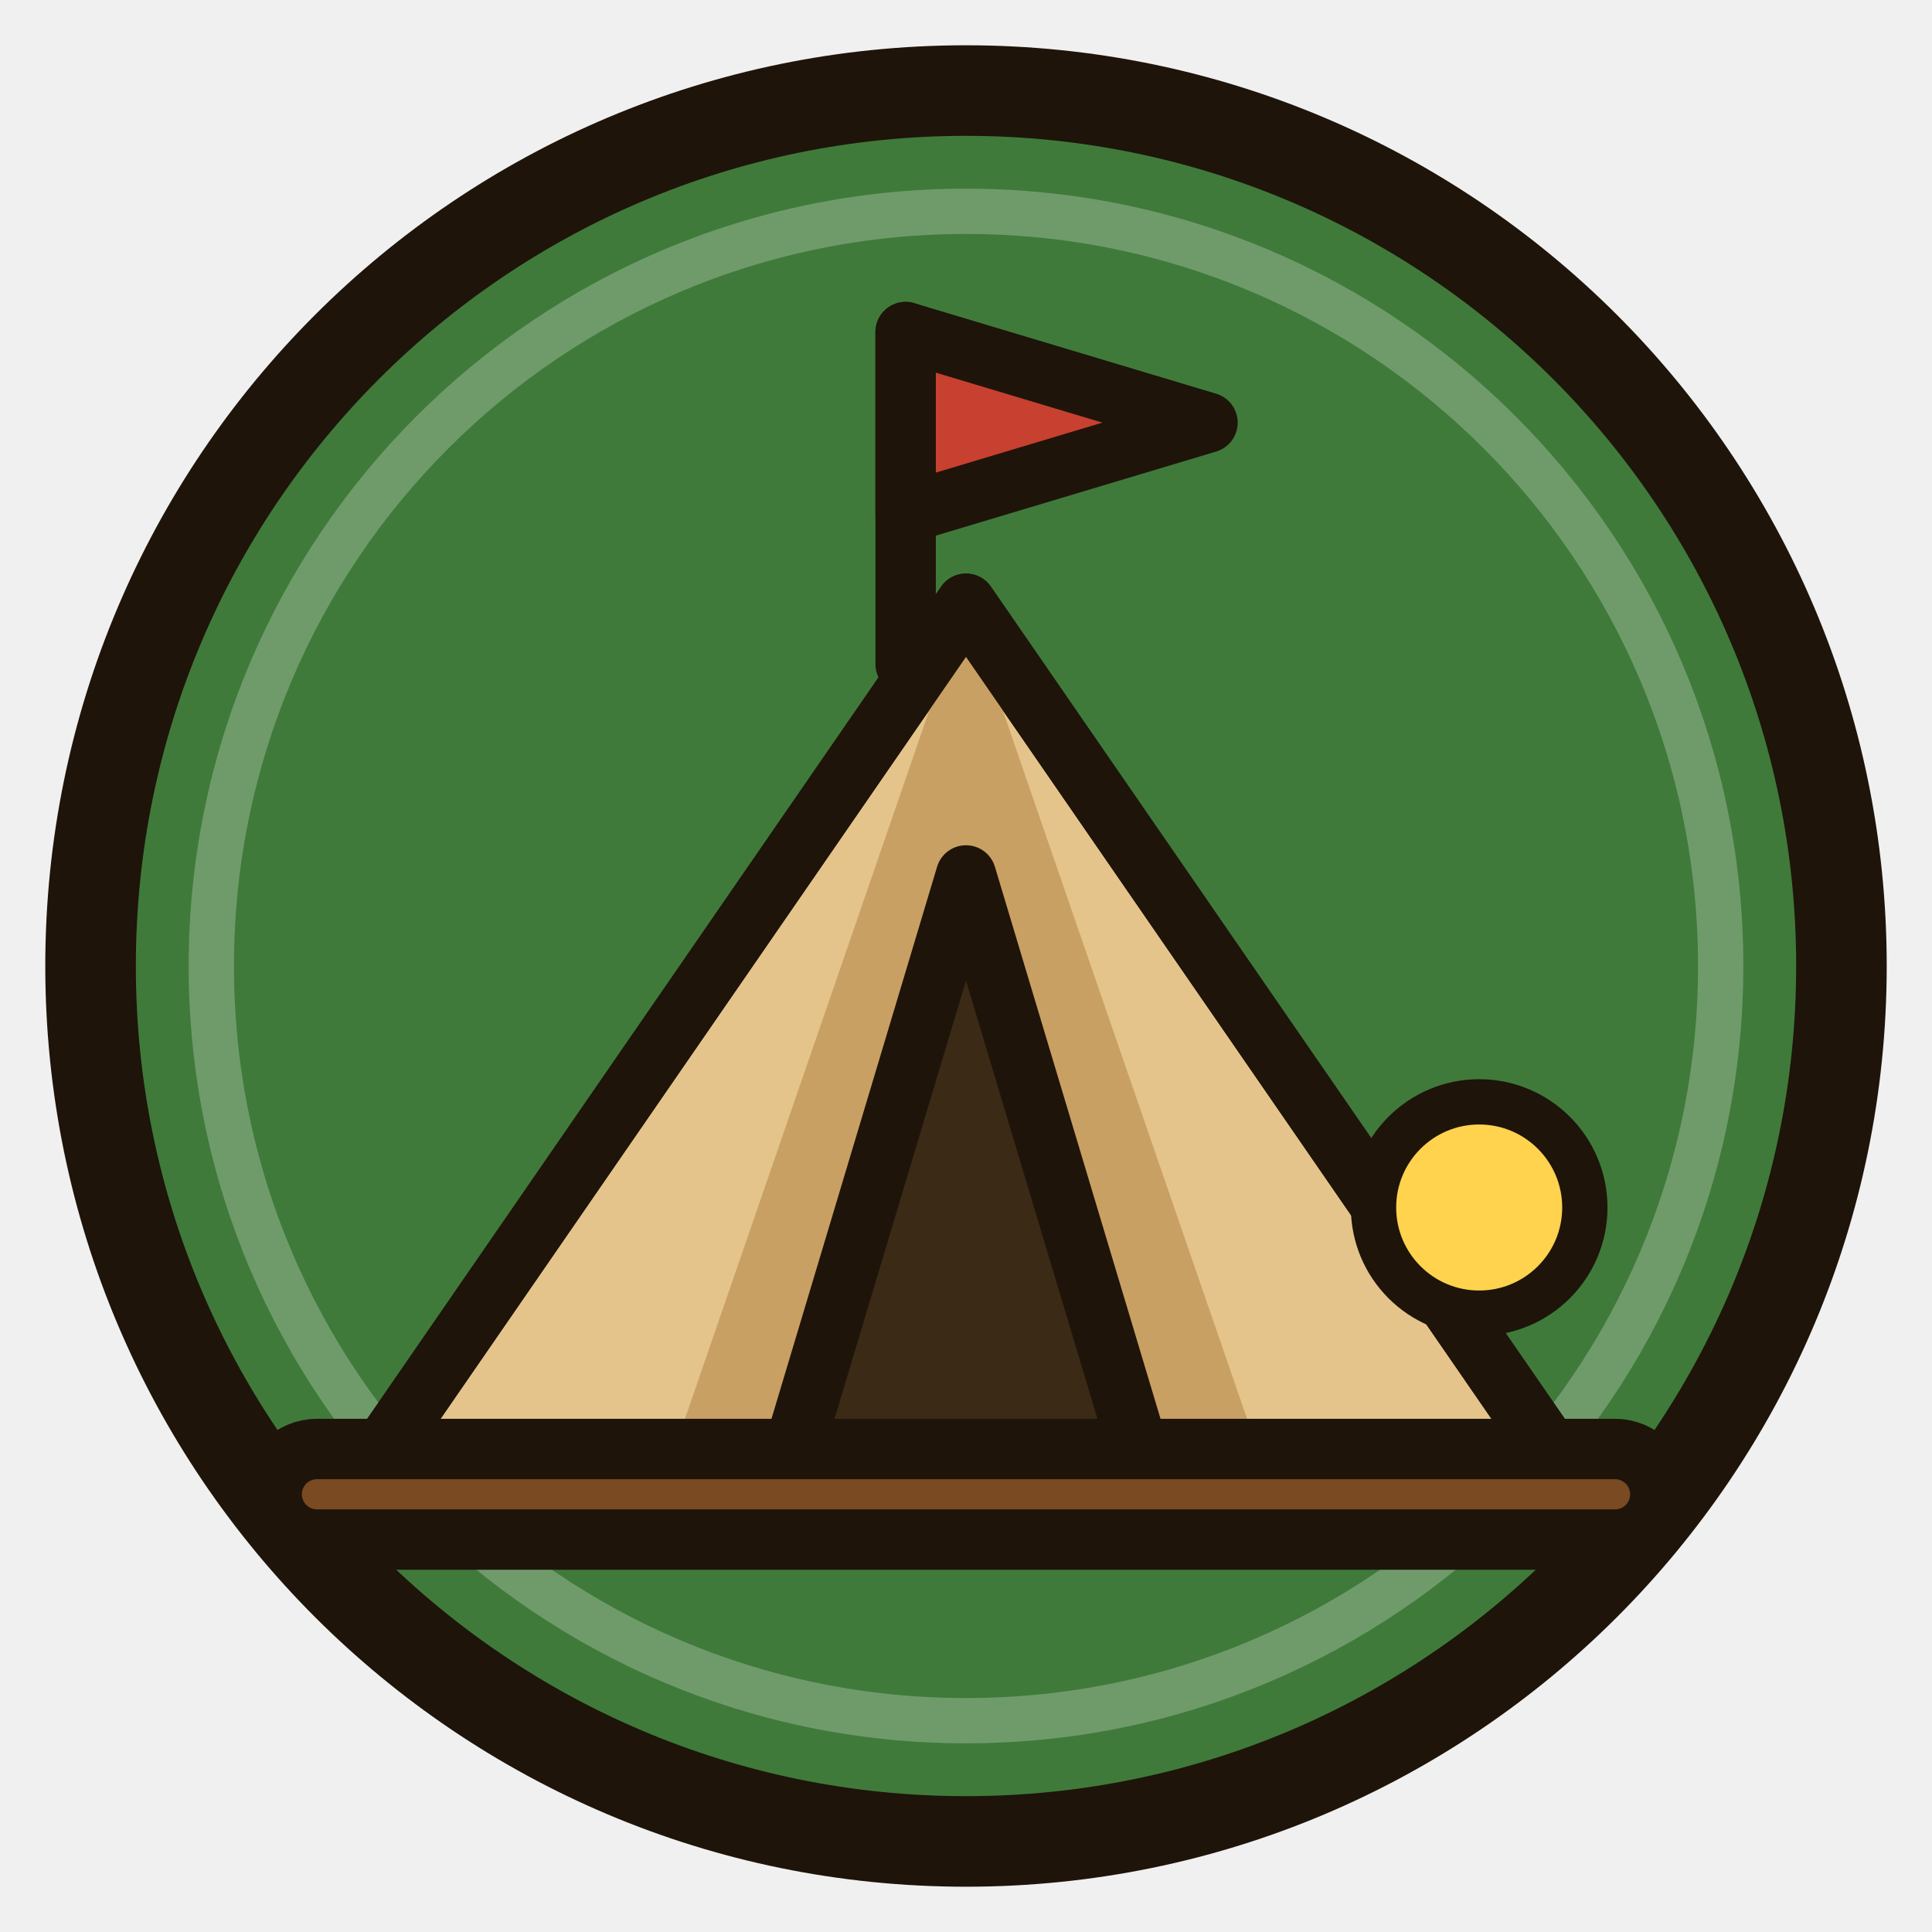
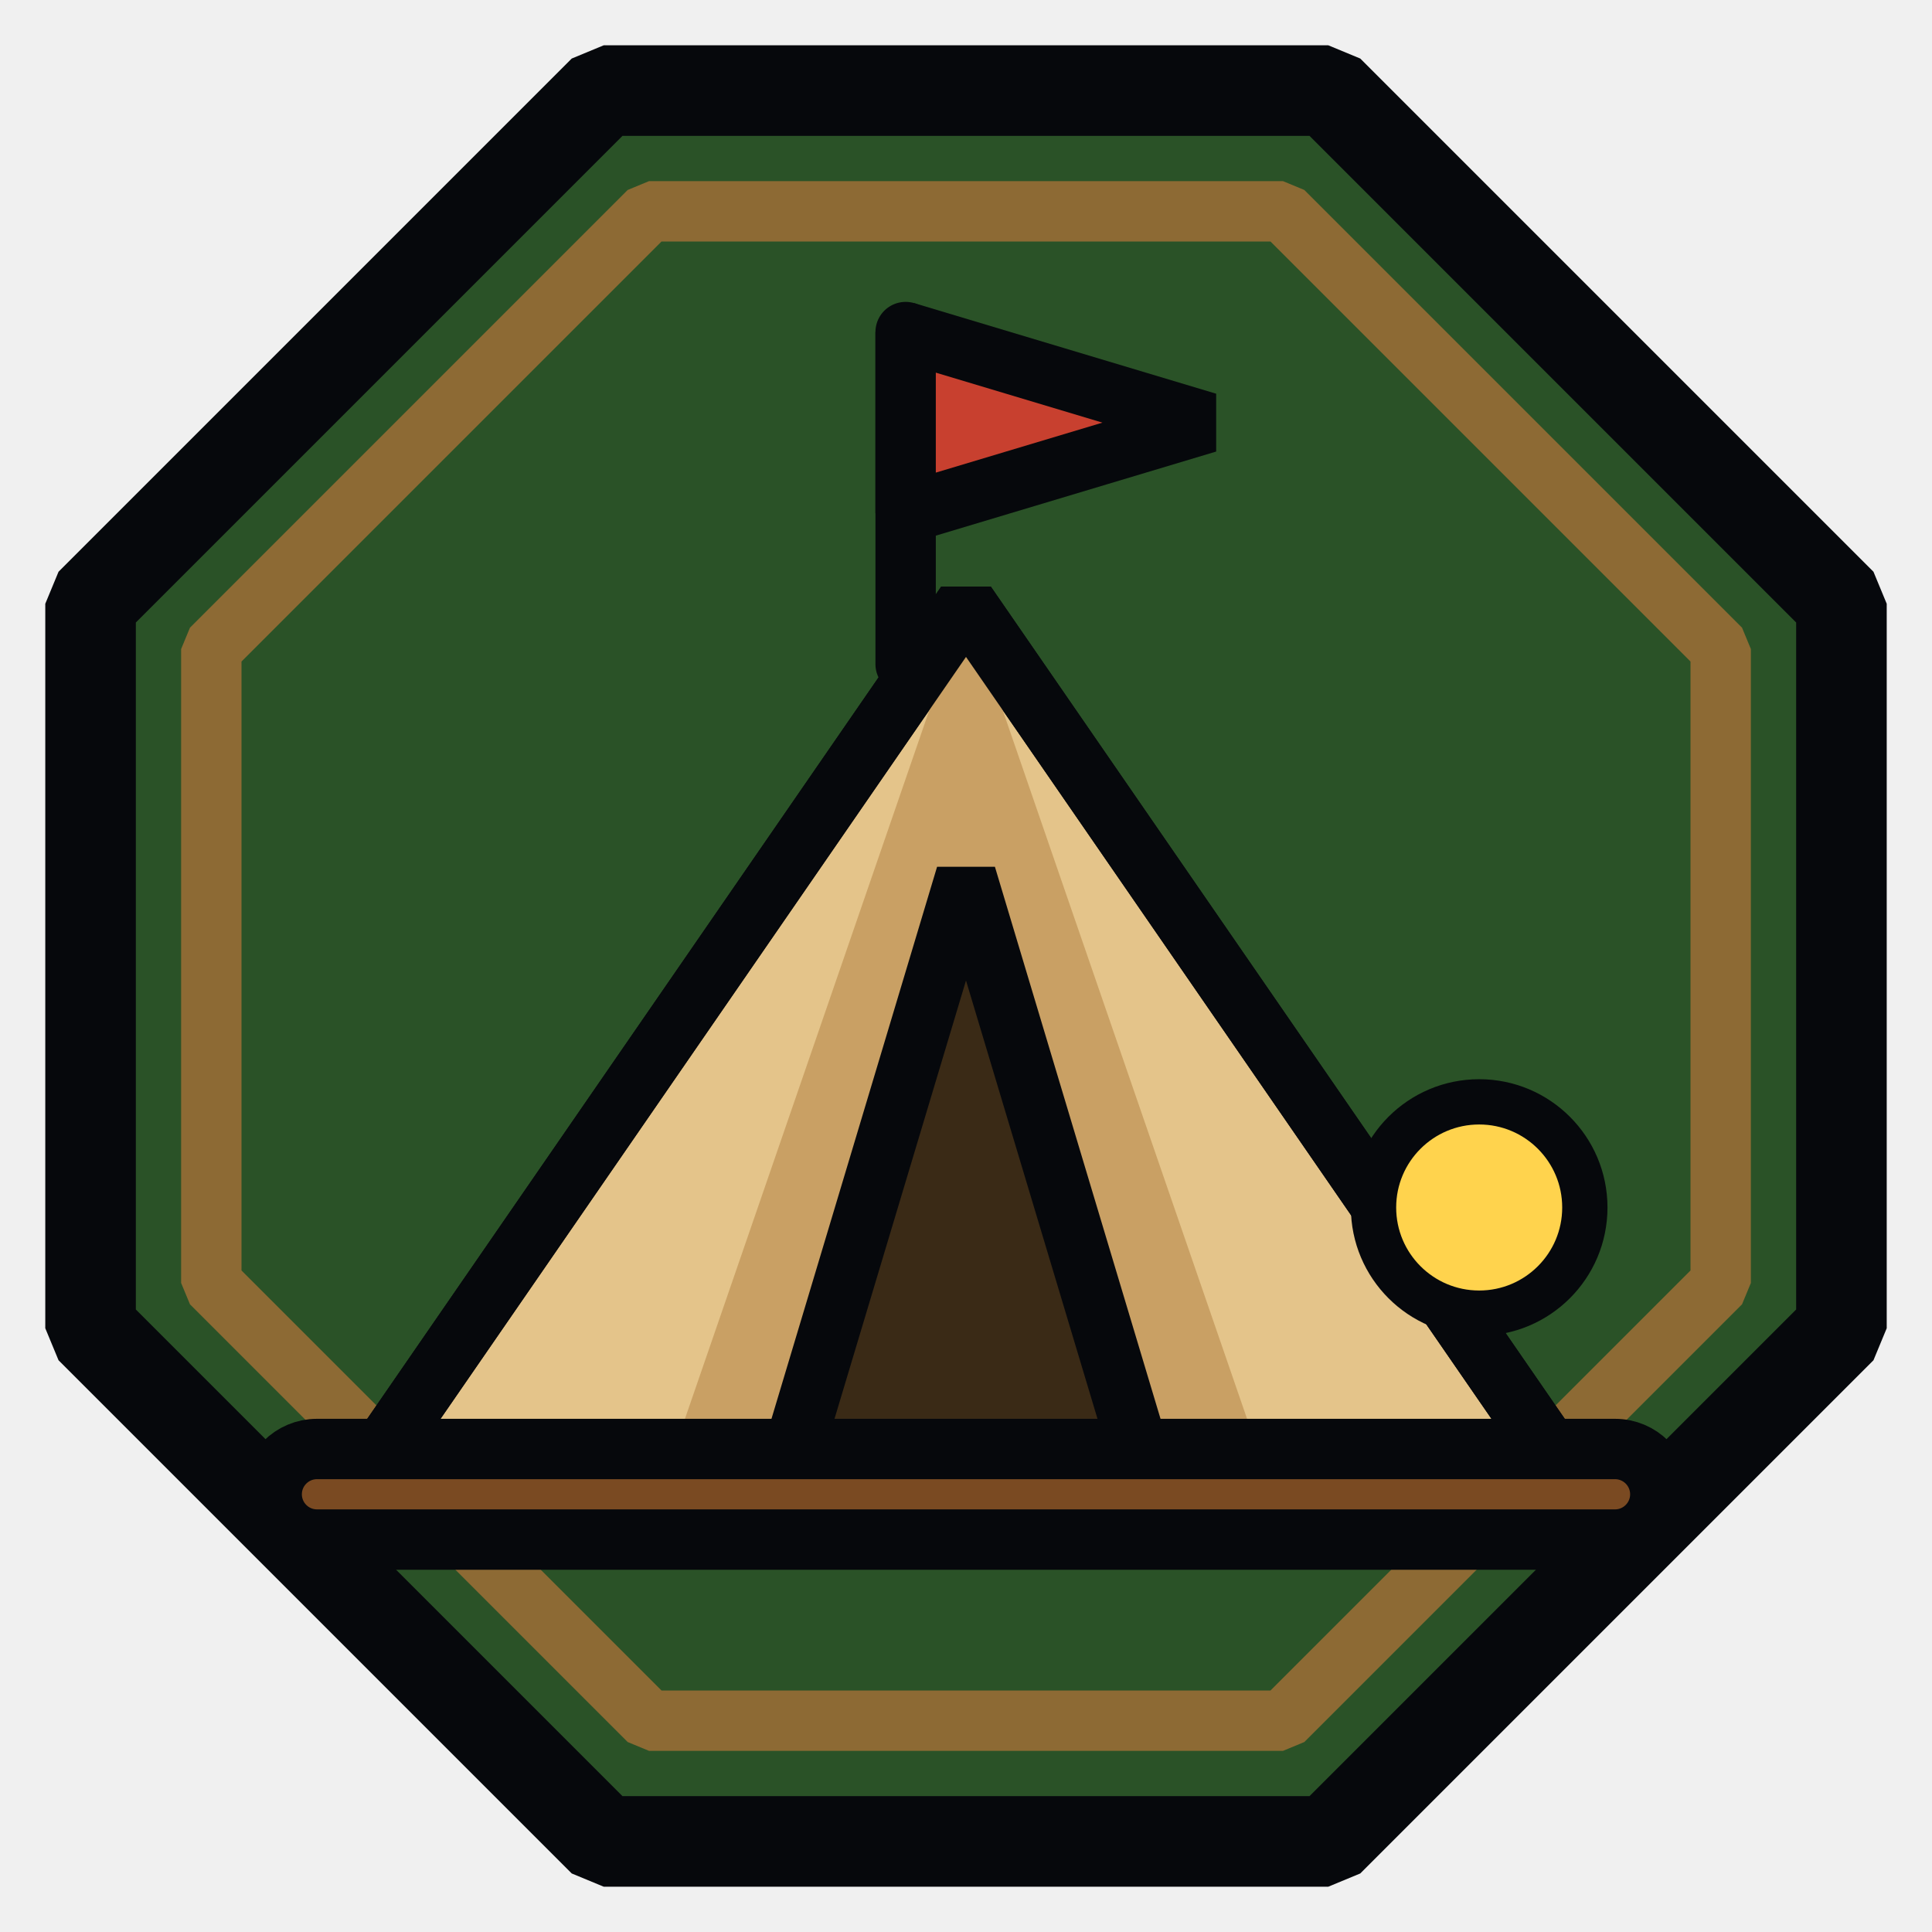
<svg xmlns="http://www.w3.org/2000/svg" width="128" height="128" viewBox="0 0 128 128">
-   <circle cx="64" cy="64" r="58" fill="#3f7a3a" stroke="#1e140a" stroke-width="6" />
-   <circle cx="64" cy="64" r="50" fill="none" stroke="#ffffff" stroke-opacity="0.25" stroke-width="3" />
-   <path d="M60 22 L60 44" stroke="#1e140a" stroke-width="4" stroke-linecap="round" />
-   <path d="M60 22 L80 28 L60 34 Z" fill="#c8402f" stroke="#1e140a" stroke-width="4" stroke-linejoin="round" />
-   <path d="M64 40 L104 98 L24 98 Z" fill="#e4c48a" stroke="#1e140a" stroke-width="4" stroke-linejoin="round" />
+   <path d="M40 6 H88 L122 40 V88 L88 122 H40 L6 88 V40 Z" fill="#2a5227" stroke="#06080c" stroke-width="6" stroke-linejoin="bevel" />
+   <path d="M43 14 H85 L114 43 V85 L85 114 H43 L14 85 V43 Z" fill="none" stroke="#8d6a34" stroke-width="4" stroke-linejoin="bevel" />
+   <path d="M60 22 L60 44" stroke="#06080c" stroke-width="4" stroke-linecap="round" />
+   <path d="M60 22 L80 28 L60 34 Z" fill="#c8402f" stroke="#06080c" stroke-width="4" stroke-linejoin="bevel" />
+   <path d="M64 40 L104 98 L24 98 Z" fill="#e4c48a" stroke="#06080c" stroke-width="4" stroke-linejoin="bevel" />
  <path d="M64 40 L84 98 L44 98 Z" fill="#c9a064" />
-   <path d="M64 58 L76 98 L52 98 Z" fill="#3a2a16" stroke="#1e140a" stroke-width="4" stroke-linejoin="round" />
-   <path d="M64 40 L104 98 L24 98 Z" fill="none" stroke="#1e140a" stroke-width="4" stroke-linejoin="round" />
-   <rect x="18" y="96" width="92" height="6" rx="3" fill="#7a4a22" stroke="#1e140a" stroke-width="4" stroke-linejoin="round" />
-   <circle cx="98" cy="80" r="7" fill="#ffd34d" stroke="#1e140a" stroke-width="3" />
+   <path d="M64 58 L76 98 L52 98 Z" fill="#3a2a16" stroke="#06080c" stroke-width="4" stroke-linejoin="bevel" />
+   <path d="M64 40 L104 98 L24 98 Z" fill="none" stroke="#06080c" stroke-width="4" stroke-linejoin="bevel" />
+   <rect x="18" y="96" width="92" height="6" rx="3" fill="#7a4a22" stroke="#06080c" stroke-width="4" stroke-linejoin="bevel" />
+   <circle cx="98" cy="80" r="7" fill="#ffd34d" stroke="#06080c" stroke-width="3" />
</svg>
